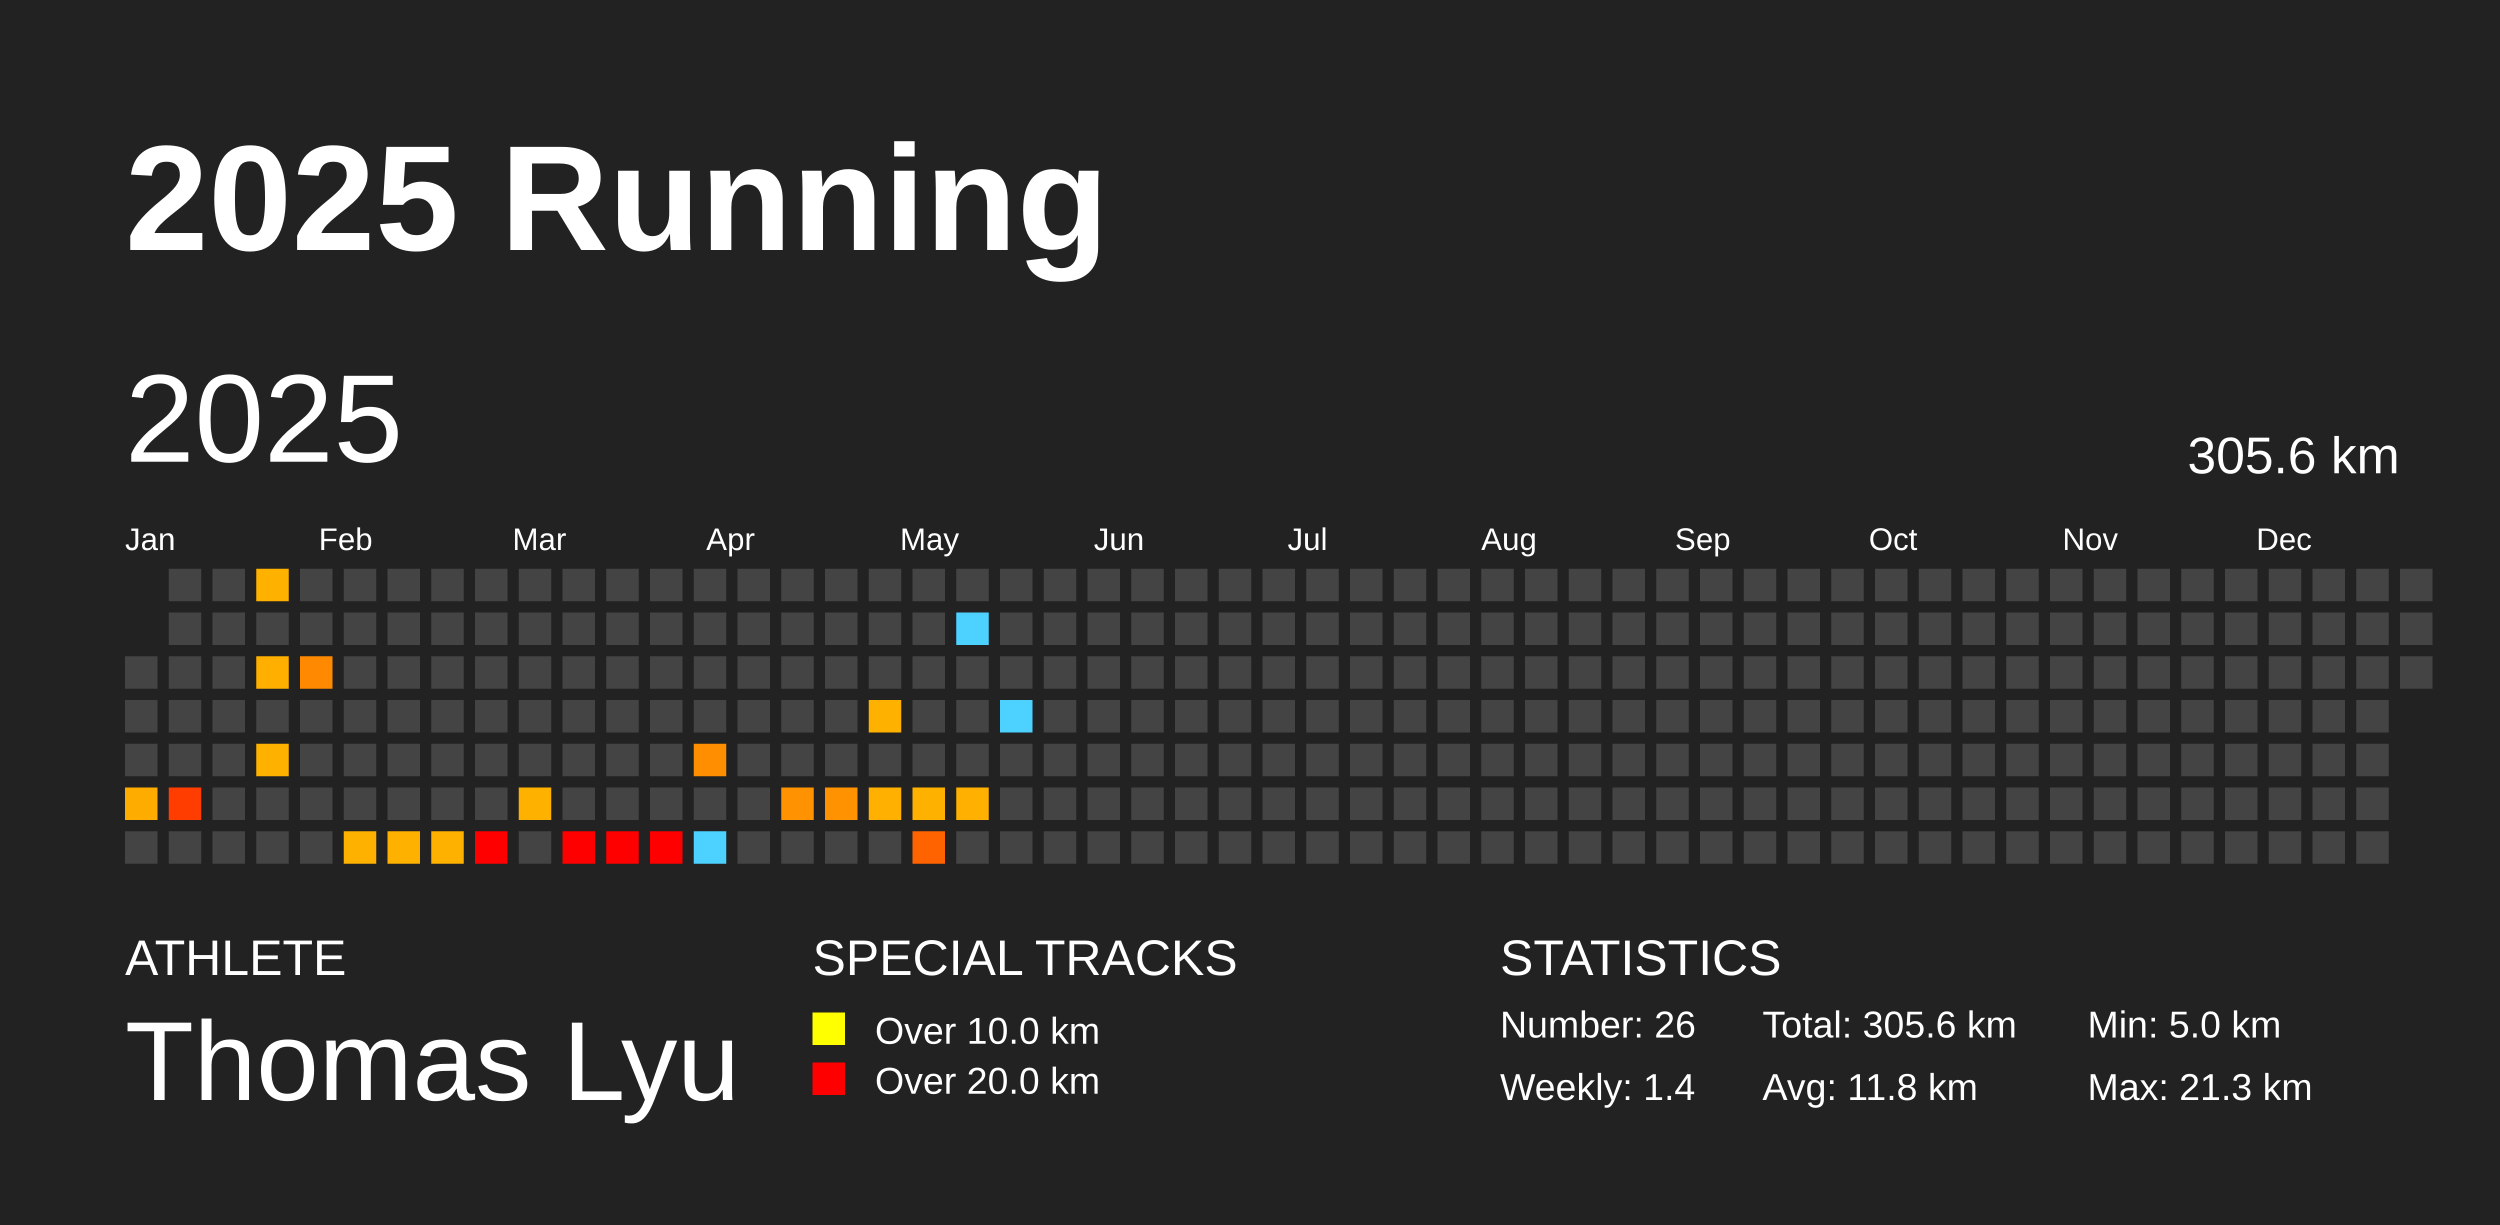
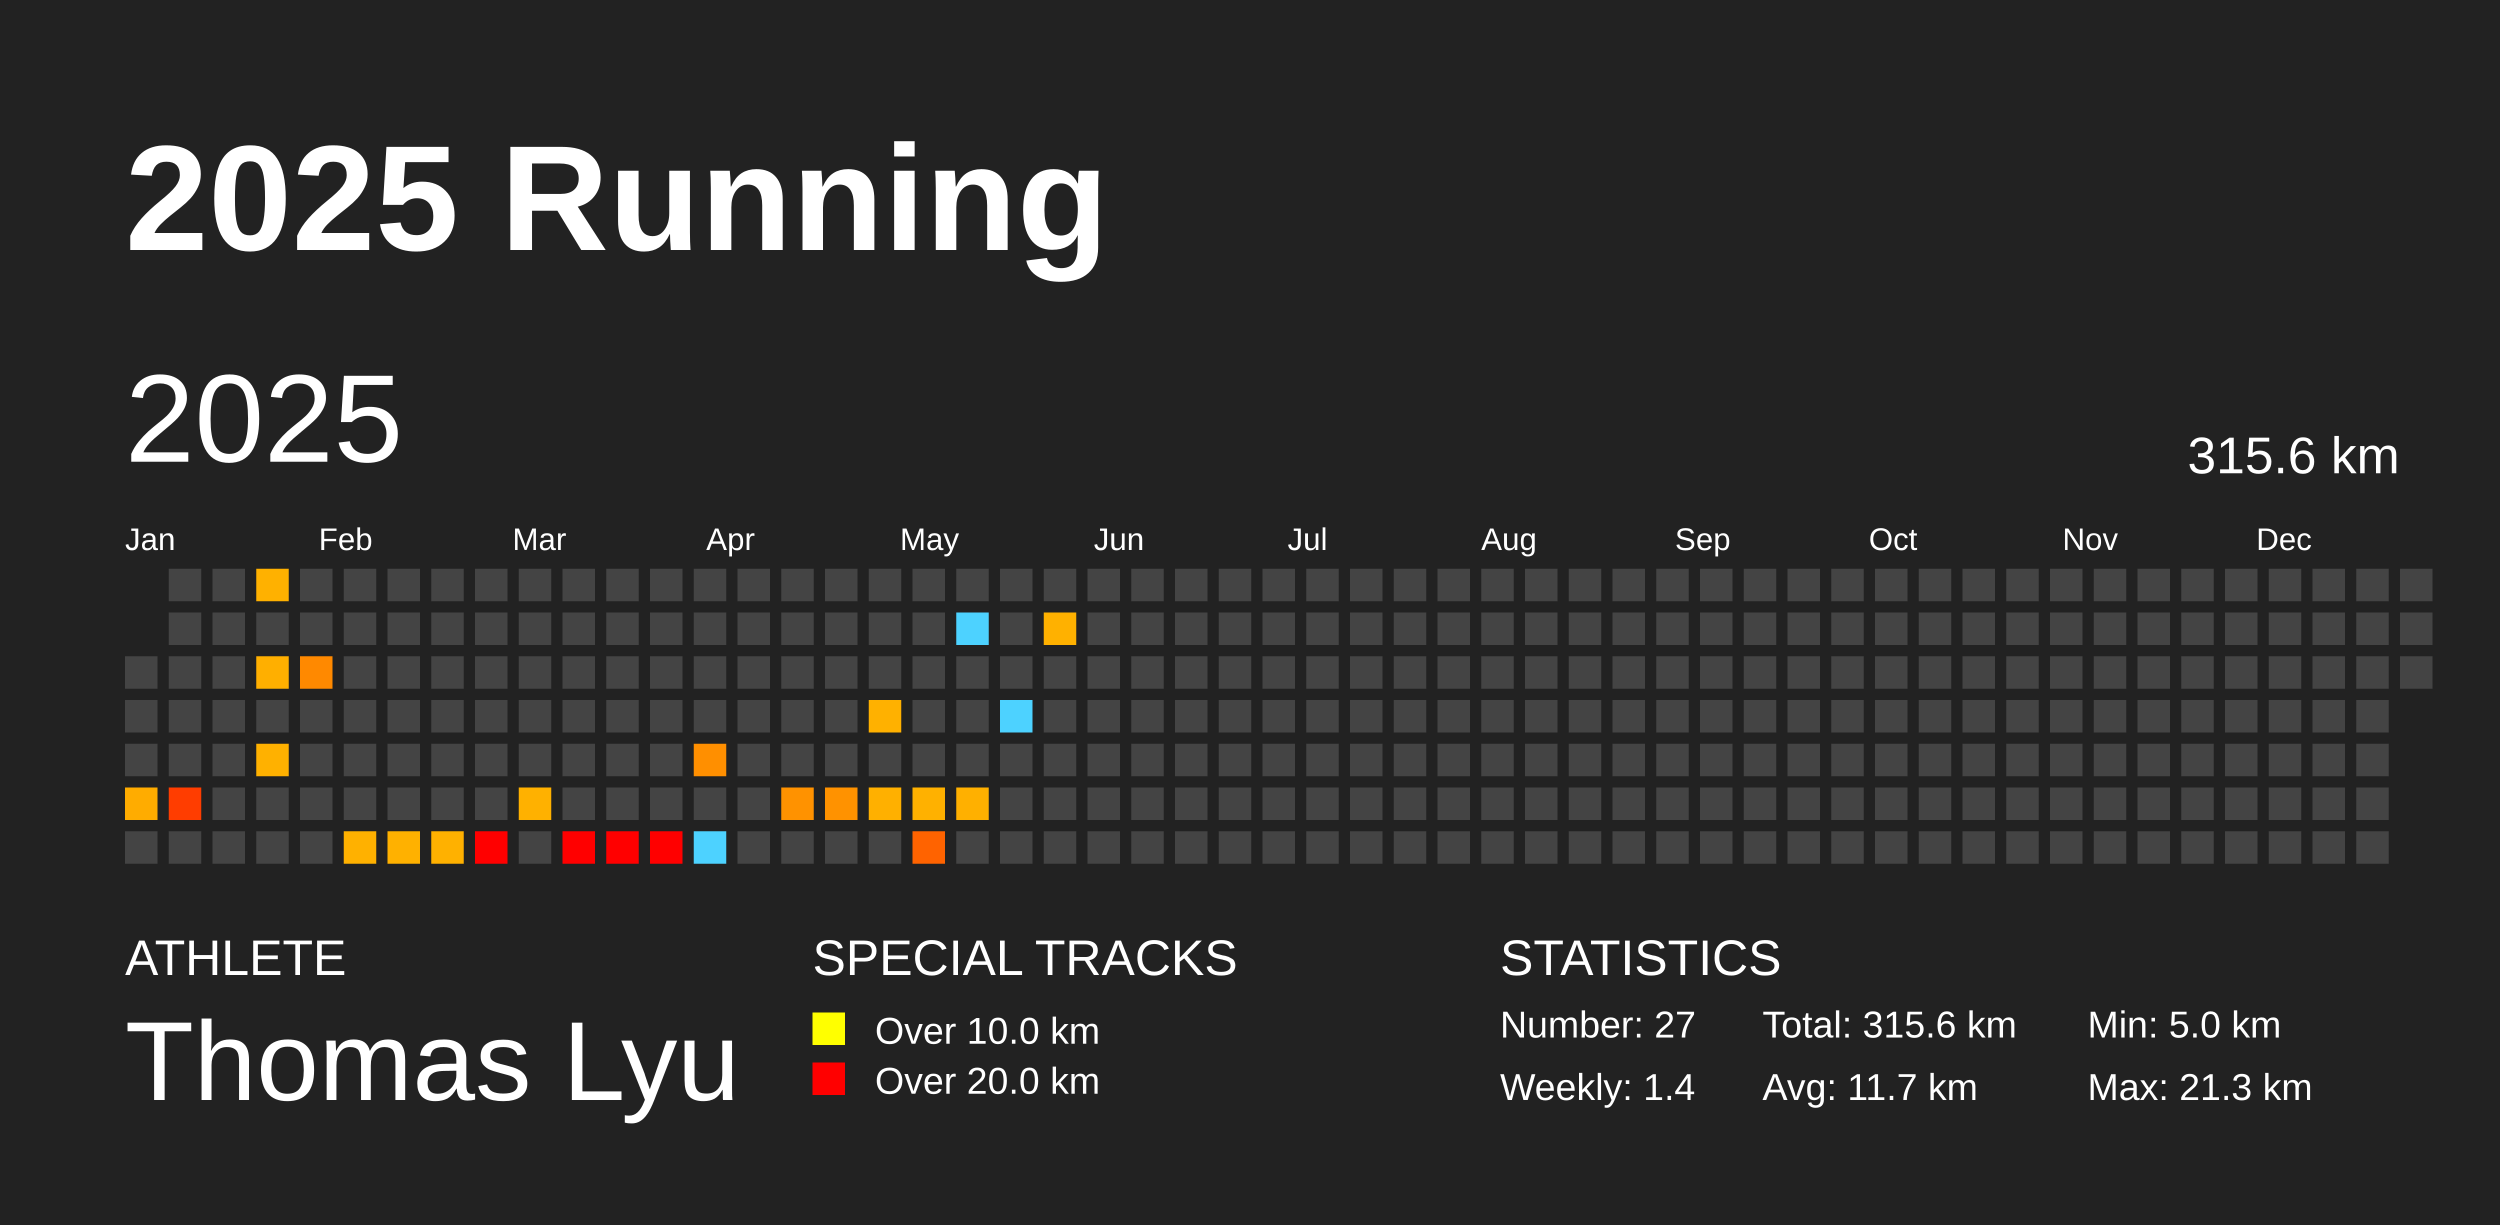
<svg xmlns="http://www.w3.org/2000/svg" baseProfile="full" height="98mm" version="1.1" viewBox="0,0,200,98" width="200mm">
  <defs />
  <rect fill="#222222" height="98" width="200" x="0" y="0" />
  <text fill="#FFFFFF" style="font-size:12px; font-family:Arial; font-weight:bold;" x="10" y="20">2025 Running</text>
  <text fill="#FFFFFF" style="font-size:4px; font-family:Arial" x="10" y="78">ATHLETE</text>
  <text fill="#FFFFFF" style="font-size:9px; font-family:Arial" x="10" y="88">Thomas Lyu</text>
  <text fill="#FFFFFF" style="font-size:4px; font-family:Arial" x="65" y="78">SPECIAL TRACKS</text>
  <rect fill="yellow" height="2.6" width="2.6" x="65" y="81" />
  <text fill="#FFFFFF" style="font-size:3px; font-family:Arial" x="70" y="83.5">Over 10.0 km</text>
  <rect fill="red" height="2.6" width="2.6" x="65" y="85" />
  <text fill="#FFFFFF" style="font-size:3px; font-family:Arial" x="70" y="87.5">Over 20.0 km</text>
  <text fill="#FFFFFF" style="font-size:4px; font-family:Arial" x="120" y="78">STATISTICS</text>
-   <text fill="#FFFFFF" style="font-size:3px; font-family:Arial" x="120" y="83">Number: 26</text>
+   <text fill="#FFFFFF" style="font-size:3px; font-family:Arial" x="120" y="83">Number: 27</text>
  <text fill="#FFFFFF" style="font-size:3px; font-family:Arial" x="120" y="88">Weekly: 1.4</text>
-   <text fill="#FFFFFF" style="font-size:3px; font-family:Arial" x="141" y="83">Total: 305.6 km</text>
-   <text fill="#FFFFFF" style="font-size:3px; font-family:Arial" x="141" y="88">Avg: 11.8 km</text>
+   <text fill="#FFFFFF" style="font-size:3px; font-family:Arial" x="141" y="83">Total: 315.6 km</text>
+   <text fill="#FFFFFF" style="font-size:3px; font-family:Arial" x="141" y="88">Avg: 11.7 km</text>
  <text fill="#FFFFFF" style="font-size:3px; font-family:Arial" x="167" y="83">Min: 5.0 km</text>
  <text fill="#FFFFFF" style="font-size:3px; font-family:Arial" x="167" y="88">Max: 21.3 km</text>
  <text dominant-baseline="hanging" fill="#FFFFFF" style="font-size:10.0px; font-family:Arial;" x="10" y="30">2025</text>
-   <text dominant-baseline="hanging" fill="#FFFFFF" style="font-size:4.125px; font-family:Arial;" x="175" y="35">305.6 km</text>
+   <text dominant-baseline="hanging" fill="#FFFFFF" style="font-size:4.125px; font-family:Arial;" x="175" y="35">315.6 km</text>
  <text fill="#FFFFFF" style="font-size:2.5px; font-family:Arial" x="10.0" y="44">Jan</text>
  <text fill="#FFFFFF" style="font-size:2.5px; font-family:Arial" x="25.5" y="44">Feb</text>
  <text fill="#FFFFFF" style="font-size:2.5px; font-family:Arial" x="41.0" y="44">Mar</text>
  <text fill="#FFFFFF" style="font-size:2.5px; font-family:Arial" x="56.5" y="44">Apr</text>
  <text fill="#FFFFFF" style="font-size:2.5px; font-family:Arial" x="72.0" y="44">May</text>
  <text fill="#FFFFFF" style="font-size:2.5px; font-family:Arial" x="87.5" y="44">Jun</text>
  <text fill="#FFFFFF" style="font-size:2.5px; font-family:Arial" x="103.0" y="44">Jul</text>
  <text fill="#FFFFFF" style="font-size:2.5px; font-family:Arial" x="118.5" y="44">Aug</text>
  <text fill="#FFFFFF" style="font-size:2.5px; font-family:Arial" x="134.0" y="44">Sep</text>
  <text fill="#FFFFFF" style="font-size:2.5px; font-family:Arial" x="149.5" y="44">Oct</text>
  <text fill="#FFFFFF" style="font-size:2.5px; font-family:Arial" x="165.0" y="44">Nov</text>
  <text fill="#FFFFFF" style="font-size:2.5px; font-family:Arial" x="180.5" y="44">Dec</text>
  <rect fill="#444444" height="2.6" width="2.6" x="10.0" y="52.5" />
  <rect fill="#444444" height="2.6" width="2.6" x="10.0" y="56.0" />
  <rect fill="#444444" height="2.6" width="2.6" x="10.0" y="59.5" />
  <rect fill="#ffac00" height="2.6" width="2.6" x="10.0" y="63.0" />
  <rect fill="#444444" height="2.6" width="2.6" x="10.0" y="66.5" />
  <rect fill="#444444" height="2.6" width="2.6" x="13.5" y="45.5" />
  <rect fill="#444444" height="2.6" width="2.6" x="13.5" y="49.0" />
  <rect fill="#444444" height="2.6" width="2.6" x="13.5" y="52.5" />
  <rect fill="#444444" height="2.6" width="2.6" x="13.5" y="56.0" />
  <rect fill="#444444" height="2.6" width="2.6" x="13.5" y="59.5" />
  <rect fill="#ff3d00" height="2.6" width="2.6" x="13.5" y="63.0" />
  <rect fill="#444444" height="2.6" width="2.6" x="13.5" y="66.5" />
  <rect fill="#444444" height="2.6" width="2.6" x="17.0" y="45.5" />
  <rect fill="#444444" height="2.6" width="2.6" x="17.0" y="49.0" />
  <rect fill="#444444" height="2.6" width="2.6" x="17.0" y="52.5" />
  <rect fill="#444444" height="2.6" width="2.6" x="17.0" y="56.0" />
  <rect fill="#444444" height="2.6" width="2.6" x="17.0" y="59.5" />
  <rect fill="#444444" height="2.6" width="2.6" x="17.0" y="63.0" />
  <rect fill="#444444" height="2.6" width="2.6" x="17.0" y="66.5" />
  <rect fill="#ffb100" height="2.6" width="2.6" x="20.5" y="45.5" />
  <rect fill="#444444" height="2.6" width="2.6" x="20.5" y="49.0" />
  <rect fill="#ffaf00" height="2.6" width="2.6" x="20.5" y="52.5" />
  <rect fill="#444444" height="2.6" width="2.6" x="20.5" y="56.0" />
  <rect fill="#ffb100" height="2.6" width="2.6" x="20.5" y="59.5" />
  <rect fill="#444444" height="2.6" width="2.6" x="20.5" y="63.0" />
  <rect fill="#444444" height="2.6" width="2.6" x="20.5" y="66.5" />
  <rect fill="#444444" height="2.6" width="2.6" x="24.0" y="45.5" />
  <rect fill="#444444" height="2.6" width="2.6" x="24.0" y="49.0" />
  <rect fill="#ff8900" height="2.6" width="2.6" x="24.0" y="52.5" />
  <rect fill="#444444" height="2.6" width="2.6" x="24.0" y="56.0" />
  <rect fill="#444444" height="2.6" width="2.6" x="24.0" y="59.5" />
  <rect fill="#444444" height="2.6" width="2.6" x="24.0" y="63.0" />
  <rect fill="#444444" height="2.6" width="2.6" x="24.0" y="66.5" />
  <rect fill="#444444" height="2.6" width="2.6" x="27.5" y="45.5" />
  <rect fill="#444444" height="2.6" width="2.6" x="27.5" y="49.0" />
  <rect fill="#444444" height="2.6" width="2.6" x="27.5" y="52.5" />
  <rect fill="#444444" height="2.6" width="2.6" x="27.5" y="56.0" />
  <rect fill="#444444" height="2.6" width="2.6" x="27.5" y="59.5" />
  <rect fill="#444444" height="2.6" width="2.6" x="27.5" y="63.0" />
  <rect fill="#ffb100" height="2.6" width="2.6" x="27.5" y="66.5" />
  <rect fill="#444444" height="2.6" width="2.6" x="31.0" y="45.5" />
  <rect fill="#444444" height="2.6" width="2.6" x="31.0" y="49.0" />
  <rect fill="#444444" height="2.6" width="2.6" x="31.0" y="52.5" />
  <rect fill="#444444" height="2.6" width="2.6" x="31.0" y="56.0" />
  <rect fill="#444444" height="2.6" width="2.6" x="31.0" y="59.5" />
  <rect fill="#444444" height="2.6" width="2.6" x="31.0" y="63.0" />
  <rect fill="#ffb100" height="2.6" width="2.6" x="31.0" y="66.5" />
  <rect fill="#444444" height="2.6" width="2.6" x="34.5" y="45.5" />
  <rect fill="#444444" height="2.6" width="2.6" x="34.5" y="49.0" />
  <rect fill="#444444" height="2.6" width="2.6" x="34.5" y="52.5" />
  <rect fill="#444444" height="2.6" width="2.6" x="34.5" y="56.0" />
  <rect fill="#444444" height="2.6" width="2.6" x="34.5" y="59.5" />
  <rect fill="#444444" height="2.6" width="2.6" x="34.5" y="63.0" />
  <rect fill="#ffb100" height="2.6" width="2.6" x="34.5" y="66.5" />
  <rect fill="#444444" height="2.6" width="2.6" x="38.0" y="45.5" />
  <rect fill="#444444" height="2.6" width="2.6" x="38.0" y="49.0" />
  <rect fill="#444444" height="2.6" width="2.6" x="38.0" y="52.5" />
  <rect fill="#444444" height="2.6" width="2.6" x="38.0" y="56.0" />
  <rect fill="#444444" height="2.6" width="2.6" x="38.0" y="59.5" />
  <rect fill="#444444" height="2.6" width="2.6" x="38.0" y="63.0" />
  <rect fill="red" height="2.6" width="2.6" x="38.0" y="66.5" />
  <rect fill="#444444" height="2.6" width="2.6" x="41.5" y="45.5" />
  <rect fill="#444444" height="2.6" width="2.6" x="41.5" y="49.0" />
  <rect fill="#444444" height="2.6" width="2.6" x="41.5" y="52.5" />
  <rect fill="#444444" height="2.6" width="2.6" x="41.5" y="56.0" />
  <rect fill="#444444" height="2.6" width="2.6" x="41.5" y="59.5" />
  <rect fill="#ffb100" height="2.6" width="2.6" x="41.5" y="63.0" />
  <rect fill="#444444" height="2.6" width="2.6" x="41.5" y="66.5" />
  <rect fill="#444444" height="2.6" width="2.6" x="45.0" y="45.5" />
  <rect fill="#444444" height="2.6" width="2.6" x="45.0" y="49.0" />
  <rect fill="#444444" height="2.6" width="2.6" x="45.0" y="52.5" />
  <rect fill="#444444" height="2.6" width="2.6" x="45.0" y="56.0" />
  <rect fill="#444444" height="2.6" width="2.6" x="45.0" y="59.5" />
  <rect fill="#444444" height="2.6" width="2.6" x="45.0" y="63.0" />
  <rect fill="red" height="2.6" width="2.6" x="45.0" y="66.5" />
  <rect fill="#444444" height="2.6" width="2.6" x="48.5" y="45.5" />
  <rect fill="#444444" height="2.6" width="2.6" x="48.5" y="49.0" />
  <rect fill="#444444" height="2.6" width="2.6" x="48.5" y="52.5" />
  <rect fill="#444444" height="2.6" width="2.6" x="48.5" y="56.0" />
  <rect fill="#444444" height="2.6" width="2.6" x="48.5" y="59.5" />
  <rect fill="#444444" height="2.6" width="2.6" x="48.5" y="63.0" />
  <rect fill="red" height="2.6" width="2.6" x="48.5" y="66.5" />
  <rect fill="#444444" height="2.6" width="2.6" x="52.0" y="45.5" />
  <rect fill="#444444" height="2.6" width="2.6" x="52.0" y="49.0" />
  <rect fill="#444444" height="2.6" width="2.6" x="52.0" y="52.5" />
  <rect fill="#444444" height="2.6" width="2.6" x="52.0" y="56.0" />
  <rect fill="#444444" height="2.6" width="2.6" x="52.0" y="59.5" />
  <rect fill="#444444" height="2.6" width="2.6" x="52.0" y="63.0" />
  <rect fill="red" height="2.6" width="2.6" x="52.0" y="66.5" />
  <rect fill="#444444" height="2.6" width="2.6" x="55.5" y="45.5" />
  <rect fill="#444444" height="2.6" width="2.6" x="55.5" y="49.0" />
  <rect fill="#444444" height="2.6" width="2.6" x="55.5" y="52.5" />
  <rect fill="#444444" height="2.6" width="2.6" x="55.5" y="56.0" />
  <rect fill="#ff8f00" height="2.6" width="2.6" x="55.5" y="59.5" />
  <rect fill="#444444" height="2.6" width="2.6" x="55.5" y="63.0" />
  <rect fill="#4dd2ff" height="2.6" width="2.6" x="55.5" y="66.5" />
  <rect fill="#444444" height="2.6" width="2.6" x="59.0" y="45.5" />
  <rect fill="#444444" height="2.6" width="2.6" x="59.0" y="49.0" />
  <rect fill="#444444" height="2.6" width="2.6" x="59.0" y="52.5" />
  <rect fill="#444444" height="2.6" width="2.6" x="59.0" y="56.0" />
  <rect fill="#444444" height="2.6" width="2.6" x="59.0" y="59.5" />
  <rect fill="#444444" height="2.6" width="2.6" x="59.0" y="63.0" />
  <rect fill="#444444" height="2.6" width="2.6" x="59.0" y="66.5" />
  <rect fill="#444444" height="2.6" width="2.6" x="62.5" y="45.5" />
  <rect fill="#444444" height="2.6" width="2.6" x="62.5" y="49.0" />
  <rect fill="#444444" height="2.6" width="2.6" x="62.5" y="52.5" />
  <rect fill="#444444" height="2.6" width="2.6" x="62.5" y="56.0" />
  <rect fill="#444444" height="2.6" width="2.6" x="62.5" y="59.5" />
  <rect fill="#ff9200" height="2.6" width="2.6" x="62.5" y="63.0" />
  <rect fill="#444444" height="2.6" width="2.6" x="62.5" y="66.5" />
  <rect fill="#444444" height="2.6" width="2.6" x="66.0" y="45.5" />
  <rect fill="#444444" height="2.6" width="2.6" x="66.0" y="49.0" />
  <rect fill="#444444" height="2.6" width="2.6" x="66.0" y="52.5" />
  <rect fill="#444444" height="2.6" width="2.6" x="66.0" y="56.0" />
  <rect fill="#444444" height="2.6" width="2.6" x="66.0" y="59.5" />
  <rect fill="#ff9200" height="2.6" width="2.6" x="66.0" y="63.0" />
  <rect fill="#444444" height="2.6" width="2.6" x="66.0" y="66.5" />
  <rect fill="#444444" height="2.6" width="2.6" x="69.5" y="45.5" />
  <rect fill="#444444" height="2.6" width="2.6" x="69.5" y="49.0" />
  <rect fill="#444444" height="2.6" width="2.6" x="69.5" y="52.5" />
  <rect fill="#ffb100" height="2.6" width="2.6" x="69.5" y="56.0" />
  <rect fill="#444444" height="2.6" width="2.6" x="69.5" y="59.5" />
  <rect fill="#ffb000" height="2.6" width="2.6" x="69.5" y="63.0" />
  <rect fill="#444444" height="2.6" width="2.6" x="69.5" y="66.5" />
  <rect fill="#444444" height="2.6" width="2.6" x="73.0" y="45.5" />
  <rect fill="#444444" height="2.6" width="2.6" x="73.0" y="49.0" />
  <rect fill="#444444" height="2.6" width="2.6" x="73.0" y="52.5" />
  <rect fill="#444444" height="2.6" width="2.6" x="73.0" y="56.0" />
  <rect fill="#444444" height="2.6" width="2.6" x="73.0" y="59.5" />
  <rect fill="#ffb100" height="2.6" width="2.6" x="73.0" y="63.0" />
  <rect fill="#ff6300" height="2.6" width="2.6" x="73.0" y="66.5" />
  <rect fill="#444444" height="2.6" width="2.6" x="76.5" y="45.5" />
  <rect fill="#4dd2ff" height="2.6" width="2.6" x="76.5" y="49.0" />
  <rect fill="#444444" height="2.6" width="2.6" x="76.5" y="52.5" />
  <rect fill="#444444" height="2.6" width="2.6" x="76.5" y="56.0" />
  <rect fill="#444444" height="2.6" width="2.6" x="76.5" y="59.5" />
  <rect fill="#ffb000" height="2.6" width="2.6" x="76.5" y="63.0" />
  <rect fill="#444444" height="2.6" width="2.6" x="76.5" y="66.5" />
  <rect fill="#444444" height="2.6" width="2.6" x="80.0" y="45.5" />
  <rect fill="#444444" height="2.6" width="2.6" x="80.0" y="49.0" />
  <rect fill="#444444" height="2.6" width="2.6" x="80.0" y="52.5" />
  <rect fill="#4dd2ff" height="2.6" width="2.6" x="80.0" y="56.0" />
  <rect fill="#444444" height="2.6" width="2.6" x="80.0" y="59.5" />
  <rect fill="#444444" height="2.6" width="2.6" x="80.0" y="63.0" />
  <rect fill="#444444" height="2.6" width="2.6" x="80.0" y="66.5" />
  <rect fill="#444444" height="2.6" width="2.6" x="83.5" y="45.5" />
-   <rect fill="#444444" height="2.6" width="2.6" x="83.5" y="49.0" />
+   <rect fill="#ffb100" height="2.6" width="2.6" x="83.5" y="49.0" />
  <rect fill="#444444" height="2.6" width="2.6" x="83.5" y="52.5" />
  <rect fill="#444444" height="2.6" width="2.6" x="83.5" y="56.0" />
  <rect fill="#444444" height="2.6" width="2.6" x="83.5" y="59.5" />
  <rect fill="#444444" height="2.6" width="2.6" x="83.5" y="63.0" />
  <rect fill="#444444" height="2.6" width="2.6" x="83.5" y="66.5" />
  <rect fill="#444444" height="2.6" width="2.6" x="87.0" y="45.5" />
  <rect fill="#444444" height="2.6" width="2.6" x="87.0" y="49.0" />
  <rect fill="#444444" height="2.6" width="2.6" x="87.0" y="52.5" />
  <rect fill="#444444" height="2.6" width="2.6" x="87.0" y="56.0" />
  <rect fill="#444444" height="2.6" width="2.6" x="87.0" y="59.5" />
  <rect fill="#444444" height="2.6" width="2.6" x="87.0" y="63.0" />
  <rect fill="#444444" height="2.6" width="2.6" x="87.0" y="66.5" />
  <rect fill="#444444" height="2.6" width="2.6" x="90.5" y="45.5" />
  <rect fill="#444444" height="2.6" width="2.6" x="90.5" y="49.0" />
  <rect fill="#444444" height="2.6" width="2.6" x="90.5" y="52.5" />
  <rect fill="#444444" height="2.6" width="2.6" x="90.5" y="56.0" />
  <rect fill="#444444" height="2.6" width="2.6" x="90.5" y="59.5" />
  <rect fill="#444444" height="2.6" width="2.6" x="90.5" y="63.0" />
  <rect fill="#444444" height="2.6" width="2.6" x="90.5" y="66.5" />
  <rect fill="#444444" height="2.6" width="2.6" x="94.0" y="45.5" />
  <rect fill="#444444" height="2.6" width="2.6" x="94.0" y="49.0" />
  <rect fill="#444444" height="2.6" width="2.6" x="94.0" y="52.5" />
  <rect fill="#444444" height="2.6" width="2.6" x="94.0" y="56.0" />
  <rect fill="#444444" height="2.6" width="2.6" x="94.0" y="59.5" />
  <rect fill="#444444" height="2.6" width="2.6" x="94.0" y="63.0" />
  <rect fill="#444444" height="2.6" width="2.6" x="94.0" y="66.5" />
  <rect fill="#444444" height="2.6" width="2.6" x="97.5" y="45.5" />
  <rect fill="#444444" height="2.6" width="2.6" x="97.5" y="49.0" />
  <rect fill="#444444" height="2.6" width="2.6" x="97.5" y="52.5" />
  <rect fill="#444444" height="2.6" width="2.6" x="97.5" y="56.0" />
  <rect fill="#444444" height="2.6" width="2.6" x="97.5" y="59.5" />
  <rect fill="#444444" height="2.6" width="2.6" x="97.5" y="63.0" />
  <rect fill="#444444" height="2.6" width="2.6" x="97.5" y="66.5" />
  <rect fill="#444444" height="2.6" width="2.6" x="101.0" y="45.5" />
  <rect fill="#444444" height="2.6" width="2.6" x="101.0" y="49.0" />
  <rect fill="#444444" height="2.6" width="2.6" x="101.0" y="52.5" />
  <rect fill="#444444" height="2.6" width="2.6" x="101.0" y="56.0" />
  <rect fill="#444444" height="2.6" width="2.6" x="101.0" y="59.5" />
  <rect fill="#444444" height="2.6" width="2.6" x="101.0" y="63.0" />
  <rect fill="#444444" height="2.6" width="2.6" x="101.0" y="66.5" />
  <rect fill="#444444" height="2.6" width="2.6" x="104.5" y="45.5" />
  <rect fill="#444444" height="2.6" width="2.6" x="104.5" y="49.0" />
  <rect fill="#444444" height="2.6" width="2.6" x="104.5" y="52.5" />
  <rect fill="#444444" height="2.6" width="2.6" x="104.5" y="56.0" />
  <rect fill="#444444" height="2.6" width="2.6" x="104.5" y="59.5" />
  <rect fill="#444444" height="2.6" width="2.6" x="104.5" y="63.0" />
  <rect fill="#444444" height="2.6" width="2.6" x="104.5" y="66.5" />
  <rect fill="#444444" height="2.6" width="2.6" x="108.0" y="45.5" />
  <rect fill="#444444" height="2.6" width="2.6" x="108.0" y="49.0" />
  <rect fill="#444444" height="2.6" width="2.6" x="108.0" y="52.5" />
  <rect fill="#444444" height="2.6" width="2.6" x="108.0" y="56.0" />
  <rect fill="#444444" height="2.6" width="2.6" x="108.0" y="59.5" />
  <rect fill="#444444" height="2.6" width="2.6" x="108.0" y="63.0" />
  <rect fill="#444444" height="2.6" width="2.6" x="108.0" y="66.5" />
  <rect fill="#444444" height="2.6" width="2.6" x="111.5" y="45.5" />
  <rect fill="#444444" height="2.6" width="2.6" x="111.5" y="49.0" />
  <rect fill="#444444" height="2.6" width="2.6" x="111.5" y="52.5" />
  <rect fill="#444444" height="2.6" width="2.6" x="111.5" y="56.0" />
  <rect fill="#444444" height="2.6" width="2.6" x="111.5" y="59.5" />
  <rect fill="#444444" height="2.6" width="2.6" x="111.5" y="63.0" />
  <rect fill="#444444" height="2.6" width="2.6" x="111.5" y="66.5" />
  <rect fill="#444444" height="2.6" width="2.6" x="115.0" y="45.5" />
  <rect fill="#444444" height="2.6" width="2.6" x="115.0" y="49.0" />
  <rect fill="#444444" height="2.6" width="2.6" x="115.0" y="52.5" />
  <rect fill="#444444" height="2.6" width="2.6" x="115.0" y="56.0" />
  <rect fill="#444444" height="2.6" width="2.6" x="115.0" y="59.5" />
  <rect fill="#444444" height="2.6" width="2.6" x="115.0" y="63.0" />
  <rect fill="#444444" height="2.6" width="2.6" x="115.0" y="66.5" />
  <rect fill="#444444" height="2.6" width="2.6" x="118.5" y="45.5" />
  <rect fill="#444444" height="2.6" width="2.6" x="118.5" y="49.0" />
  <rect fill="#444444" height="2.6" width="2.6" x="118.5" y="52.5" />
  <rect fill="#444444" height="2.6" width="2.6" x="118.5" y="56.0" />
  <rect fill="#444444" height="2.6" width="2.6" x="118.5" y="59.5" />
  <rect fill="#444444" height="2.6" width="2.6" x="118.5" y="63.0" />
  <rect fill="#444444" height="2.6" width="2.6" x="118.5" y="66.5" />
  <rect fill="#444444" height="2.6" width="2.6" x="122.0" y="45.5" />
  <rect fill="#444444" height="2.6" width="2.6" x="122.0" y="49.0" />
  <rect fill="#444444" height="2.6" width="2.6" x="122.0" y="52.5" />
  <rect fill="#444444" height="2.6" width="2.6" x="122.0" y="56.0" />
  <rect fill="#444444" height="2.6" width="2.6" x="122.0" y="59.5" />
  <rect fill="#444444" height="2.6" width="2.6" x="122.0" y="63.0" />
  <rect fill="#444444" height="2.6" width="2.6" x="122.0" y="66.5" />
  <rect fill="#444444" height="2.6" width="2.6" x="125.5" y="45.5" />
  <rect fill="#444444" height="2.6" width="2.6" x="125.5" y="49.0" />
  <rect fill="#444444" height="2.6" width="2.6" x="125.5" y="52.5" />
  <rect fill="#444444" height="2.6" width="2.6" x="125.5" y="56.0" />
  <rect fill="#444444" height="2.6" width="2.6" x="125.5" y="59.5" />
  <rect fill="#444444" height="2.6" width="2.6" x="125.5" y="63.0" />
  <rect fill="#444444" height="2.6" width="2.6" x="125.5" y="66.5" />
  <rect fill="#444444" height="2.6" width="2.6" x="129.0" y="45.5" />
  <rect fill="#444444" height="2.6" width="2.6" x="129.0" y="49.0" />
  <rect fill="#444444" height="2.6" width="2.6" x="129.0" y="52.5" />
  <rect fill="#444444" height="2.6" width="2.6" x="129.0" y="56.0" />
  <rect fill="#444444" height="2.6" width="2.6" x="129.0" y="59.5" />
  <rect fill="#444444" height="2.6" width="2.6" x="129.0" y="63.0" />
  <rect fill="#444444" height="2.6" width="2.6" x="129.0" y="66.5" />
  <rect fill="#444444" height="2.6" width="2.6" x="132.5" y="45.5" />
  <rect fill="#444444" height="2.6" width="2.6" x="132.5" y="49.0" />
  <rect fill="#444444" height="2.6" width="2.6" x="132.5" y="52.5" />
  <rect fill="#444444" height="2.6" width="2.6" x="132.5" y="56.0" />
  <rect fill="#444444" height="2.6" width="2.6" x="132.5" y="59.5" />
  <rect fill="#444444" height="2.6" width="2.6" x="132.5" y="63.0" />
  <rect fill="#444444" height="2.6" width="2.6" x="132.5" y="66.5" />
  <rect fill="#444444" height="2.6" width="2.6" x="136.0" y="45.5" />
  <rect fill="#444444" height="2.6" width="2.6" x="136.0" y="49.0" />
  <rect fill="#444444" height="2.6" width="2.6" x="136.0" y="52.5" />
  <rect fill="#444444" height="2.6" width="2.6" x="136.0" y="56.0" />
  <rect fill="#444444" height="2.6" width="2.6" x="136.0" y="59.5" />
  <rect fill="#444444" height="2.6" width="2.6" x="136.0" y="63.0" />
  <rect fill="#444444" height="2.6" width="2.6" x="136.0" y="66.5" />
  <rect fill="#444444" height="2.6" width="2.6" x="139.5" y="45.5" />
  <rect fill="#444444" height="2.6" width="2.6" x="139.5" y="49.0" />
  <rect fill="#444444" height="2.6" width="2.6" x="139.5" y="52.5" />
  <rect fill="#444444" height="2.6" width="2.6" x="139.5" y="56.0" />
  <rect fill="#444444" height="2.6" width="2.6" x="139.5" y="59.5" />
  <rect fill="#444444" height="2.6" width="2.6" x="139.5" y="63.0" />
  <rect fill="#444444" height="2.6" width="2.6" x="139.5" y="66.5" />
  <rect fill="#444444" height="2.6" width="2.6" x="143.0" y="45.5" />
  <rect fill="#444444" height="2.6" width="2.6" x="143.0" y="49.0" />
  <rect fill="#444444" height="2.6" width="2.6" x="143.0" y="52.5" />
  <rect fill="#444444" height="2.6" width="2.6" x="143.0" y="56.0" />
  <rect fill="#444444" height="2.6" width="2.6" x="143.0" y="59.5" />
  <rect fill="#444444" height="2.6" width="2.6" x="143.0" y="63.0" />
  <rect fill="#444444" height="2.6" width="2.6" x="143.0" y="66.5" />
  <rect fill="#444444" height="2.6" width="2.6" x="146.5" y="45.5" />
  <rect fill="#444444" height="2.6" width="2.6" x="146.5" y="49.0" />
  <rect fill="#444444" height="2.6" width="2.6" x="146.5" y="52.5" />
  <rect fill="#444444" height="2.6" width="2.6" x="146.5" y="56.0" />
  <rect fill="#444444" height="2.6" width="2.6" x="146.5" y="59.5" />
  <rect fill="#444444" height="2.6" width="2.6" x="146.5" y="63.0" />
  <rect fill="#444444" height="2.6" width="2.6" x="146.5" y="66.5" />
  <rect fill="#444444" height="2.6" width="2.6" x="150.0" y="45.5" />
  <rect fill="#444444" height="2.6" width="2.6" x="150.0" y="49.0" />
  <rect fill="#444444" height="2.6" width="2.6" x="150.0" y="52.5" />
  <rect fill="#444444" height="2.6" width="2.6" x="150.0" y="56.0" />
  <rect fill="#444444" height="2.6" width="2.6" x="150.0" y="59.5" />
  <rect fill="#444444" height="2.6" width="2.6" x="150.0" y="63.0" />
  <rect fill="#444444" height="2.6" width="2.6" x="150.0" y="66.5" />
  <rect fill="#444444" height="2.6" width="2.6" x="153.5" y="45.5" />
  <rect fill="#444444" height="2.6" width="2.6" x="153.5" y="49.0" />
  <rect fill="#444444" height="2.6" width="2.6" x="153.5" y="52.5" />
  <rect fill="#444444" height="2.6" width="2.6" x="153.5" y="56.0" />
  <rect fill="#444444" height="2.6" width="2.6" x="153.5" y="59.5" />
  <rect fill="#444444" height="2.6" width="2.6" x="153.5" y="63.0" />
  <rect fill="#444444" height="2.6" width="2.6" x="153.5" y="66.5" />
  <rect fill="#444444" height="2.6" width="2.6" x="157.0" y="45.5" />
  <rect fill="#444444" height="2.6" width="2.6" x="157.0" y="49.0" />
  <rect fill="#444444" height="2.6" width="2.6" x="157.0" y="52.5" />
  <rect fill="#444444" height="2.6" width="2.6" x="157.0" y="56.0" />
  <rect fill="#444444" height="2.6" width="2.6" x="157.0" y="59.5" />
  <rect fill="#444444" height="2.6" width="2.6" x="157.0" y="63.0" />
  <rect fill="#444444" height="2.6" width="2.6" x="157.0" y="66.5" />
  <rect fill="#444444" height="2.6" width="2.6" x="160.5" y="45.5" />
  <rect fill="#444444" height="2.6" width="2.6" x="160.5" y="49.0" />
  <rect fill="#444444" height="2.6" width="2.6" x="160.5" y="52.5" />
  <rect fill="#444444" height="2.6" width="2.6" x="160.5" y="56.0" />
  <rect fill="#444444" height="2.6" width="2.6" x="160.5" y="59.5" />
  <rect fill="#444444" height="2.6" width="2.6" x="160.5" y="63.0" />
  <rect fill="#444444" height="2.6" width="2.6" x="160.5" y="66.5" />
  <rect fill="#444444" height="2.6" width="2.6" x="164.0" y="45.5" />
  <rect fill="#444444" height="2.6" width="2.6" x="164.0" y="49.0" />
  <rect fill="#444444" height="2.6" width="2.6" x="164.0" y="52.5" />
  <rect fill="#444444" height="2.6" width="2.6" x="164.0" y="56.0" />
  <rect fill="#444444" height="2.6" width="2.6" x="164.0" y="59.5" />
  <rect fill="#444444" height="2.6" width="2.6" x="164.0" y="63.0" />
  <rect fill="#444444" height="2.6" width="2.6" x="164.0" y="66.5" />
  <rect fill="#444444" height="2.6" width="2.6" x="167.5" y="45.5" />
  <rect fill="#444444" height="2.6" width="2.6" x="167.5" y="49.0" />
  <rect fill="#444444" height="2.6" width="2.6" x="167.5" y="52.5" />
  <rect fill="#444444" height="2.6" width="2.6" x="167.5" y="56.0" />
  <rect fill="#444444" height="2.6" width="2.6" x="167.5" y="59.5" />
  <rect fill="#444444" height="2.6" width="2.6" x="167.5" y="63.0" />
  <rect fill="#444444" height="2.6" width="2.6" x="167.5" y="66.5" />
  <rect fill="#444444" height="2.6" width="2.6" x="171.0" y="45.5" />
  <rect fill="#444444" height="2.6" width="2.6" x="171.0" y="49.0" />
  <rect fill="#444444" height="2.6" width="2.6" x="171.0" y="52.5" />
  <rect fill="#444444" height="2.6" width="2.6" x="171.0" y="56.0" />
  <rect fill="#444444" height="2.6" width="2.6" x="171.0" y="59.5" />
  <rect fill="#444444" height="2.6" width="2.6" x="171.0" y="63.0" />
  <rect fill="#444444" height="2.6" width="2.6" x="171.0" y="66.5" />
  <rect fill="#444444" height="2.6" width="2.6" x="174.5" y="45.5" />
  <rect fill="#444444" height="2.6" width="2.6" x="174.5" y="49.0" />
  <rect fill="#444444" height="2.6" width="2.6" x="174.5" y="52.5" />
  <rect fill="#444444" height="2.6" width="2.6" x="174.5" y="56.0" />
  <rect fill="#444444" height="2.6" width="2.6" x="174.5" y="59.5" />
  <rect fill="#444444" height="2.6" width="2.6" x="174.5" y="63.0" />
  <rect fill="#444444" height="2.6" width="2.6" x="174.5" y="66.5" />
  <rect fill="#444444" height="2.6" width="2.6" x="178.0" y="45.5" />
  <rect fill="#444444" height="2.6" width="2.6" x="178.0" y="49.0" />
  <rect fill="#444444" height="2.6" width="2.6" x="178.0" y="52.5" />
  <rect fill="#444444" height="2.6" width="2.6" x="178.0" y="56.0" />
  <rect fill="#444444" height="2.6" width="2.6" x="178.0" y="59.5" />
  <rect fill="#444444" height="2.6" width="2.6" x="178.0" y="63.0" />
  <rect fill="#444444" height="2.6" width="2.6" x="178.0" y="66.5" />
  <rect fill="#444444" height="2.6" width="2.6" x="181.5" y="45.5" />
  <rect fill="#444444" height="2.6" width="2.6" x="181.5" y="49.0" />
  <rect fill="#444444" height="2.6" width="2.6" x="181.5" y="52.5" />
  <rect fill="#444444" height="2.6" width="2.6" x="181.5" y="56.0" />
  <rect fill="#444444" height="2.6" width="2.6" x="181.5" y="59.5" />
  <rect fill="#444444" height="2.6" width="2.6" x="181.5" y="63.0" />
  <rect fill="#444444" height="2.6" width="2.6" x="181.5" y="66.5" />
  <rect fill="#444444" height="2.6" width="2.6" x="185.0" y="45.5" />
  <rect fill="#444444" height="2.6" width="2.6" x="185.0" y="49.0" />
  <rect fill="#444444" height="2.6" width="2.6" x="185.0" y="52.5" />
  <rect fill="#444444" height="2.6" width="2.6" x="185.0" y="56.0" />
  <rect fill="#444444" height="2.6" width="2.6" x="185.0" y="59.5" />
  <rect fill="#444444" height="2.6" width="2.6" x="185.0" y="63.0" />
  <rect fill="#444444" height="2.6" width="2.6" x="185.0" y="66.5" />
  <rect fill="#444444" height="2.6" width="2.6" x="188.5" y="45.5" />
  <rect fill="#444444" height="2.6" width="2.6" x="188.5" y="49.0" />
  <rect fill="#444444" height="2.6" width="2.6" x="188.5" y="52.5" />
  <rect fill="#444444" height="2.6" width="2.6" x="188.5" y="56.0" />
  <rect fill="#444444" height="2.6" width="2.6" x="188.5" y="59.5" />
  <rect fill="#444444" height="2.6" width="2.6" x="188.5" y="63.0" />
  <rect fill="#444444" height="2.6" width="2.6" x="188.5" y="66.5" />
  <rect fill="#444444" height="2.6" width="2.6" x="192.0" y="45.5" />
  <rect fill="#444444" height="2.6" width="2.6" x="192.0" y="49.0" />
  <rect fill="#444444" height="2.6" width="2.6" x="192.0" y="52.5" />
</svg>
